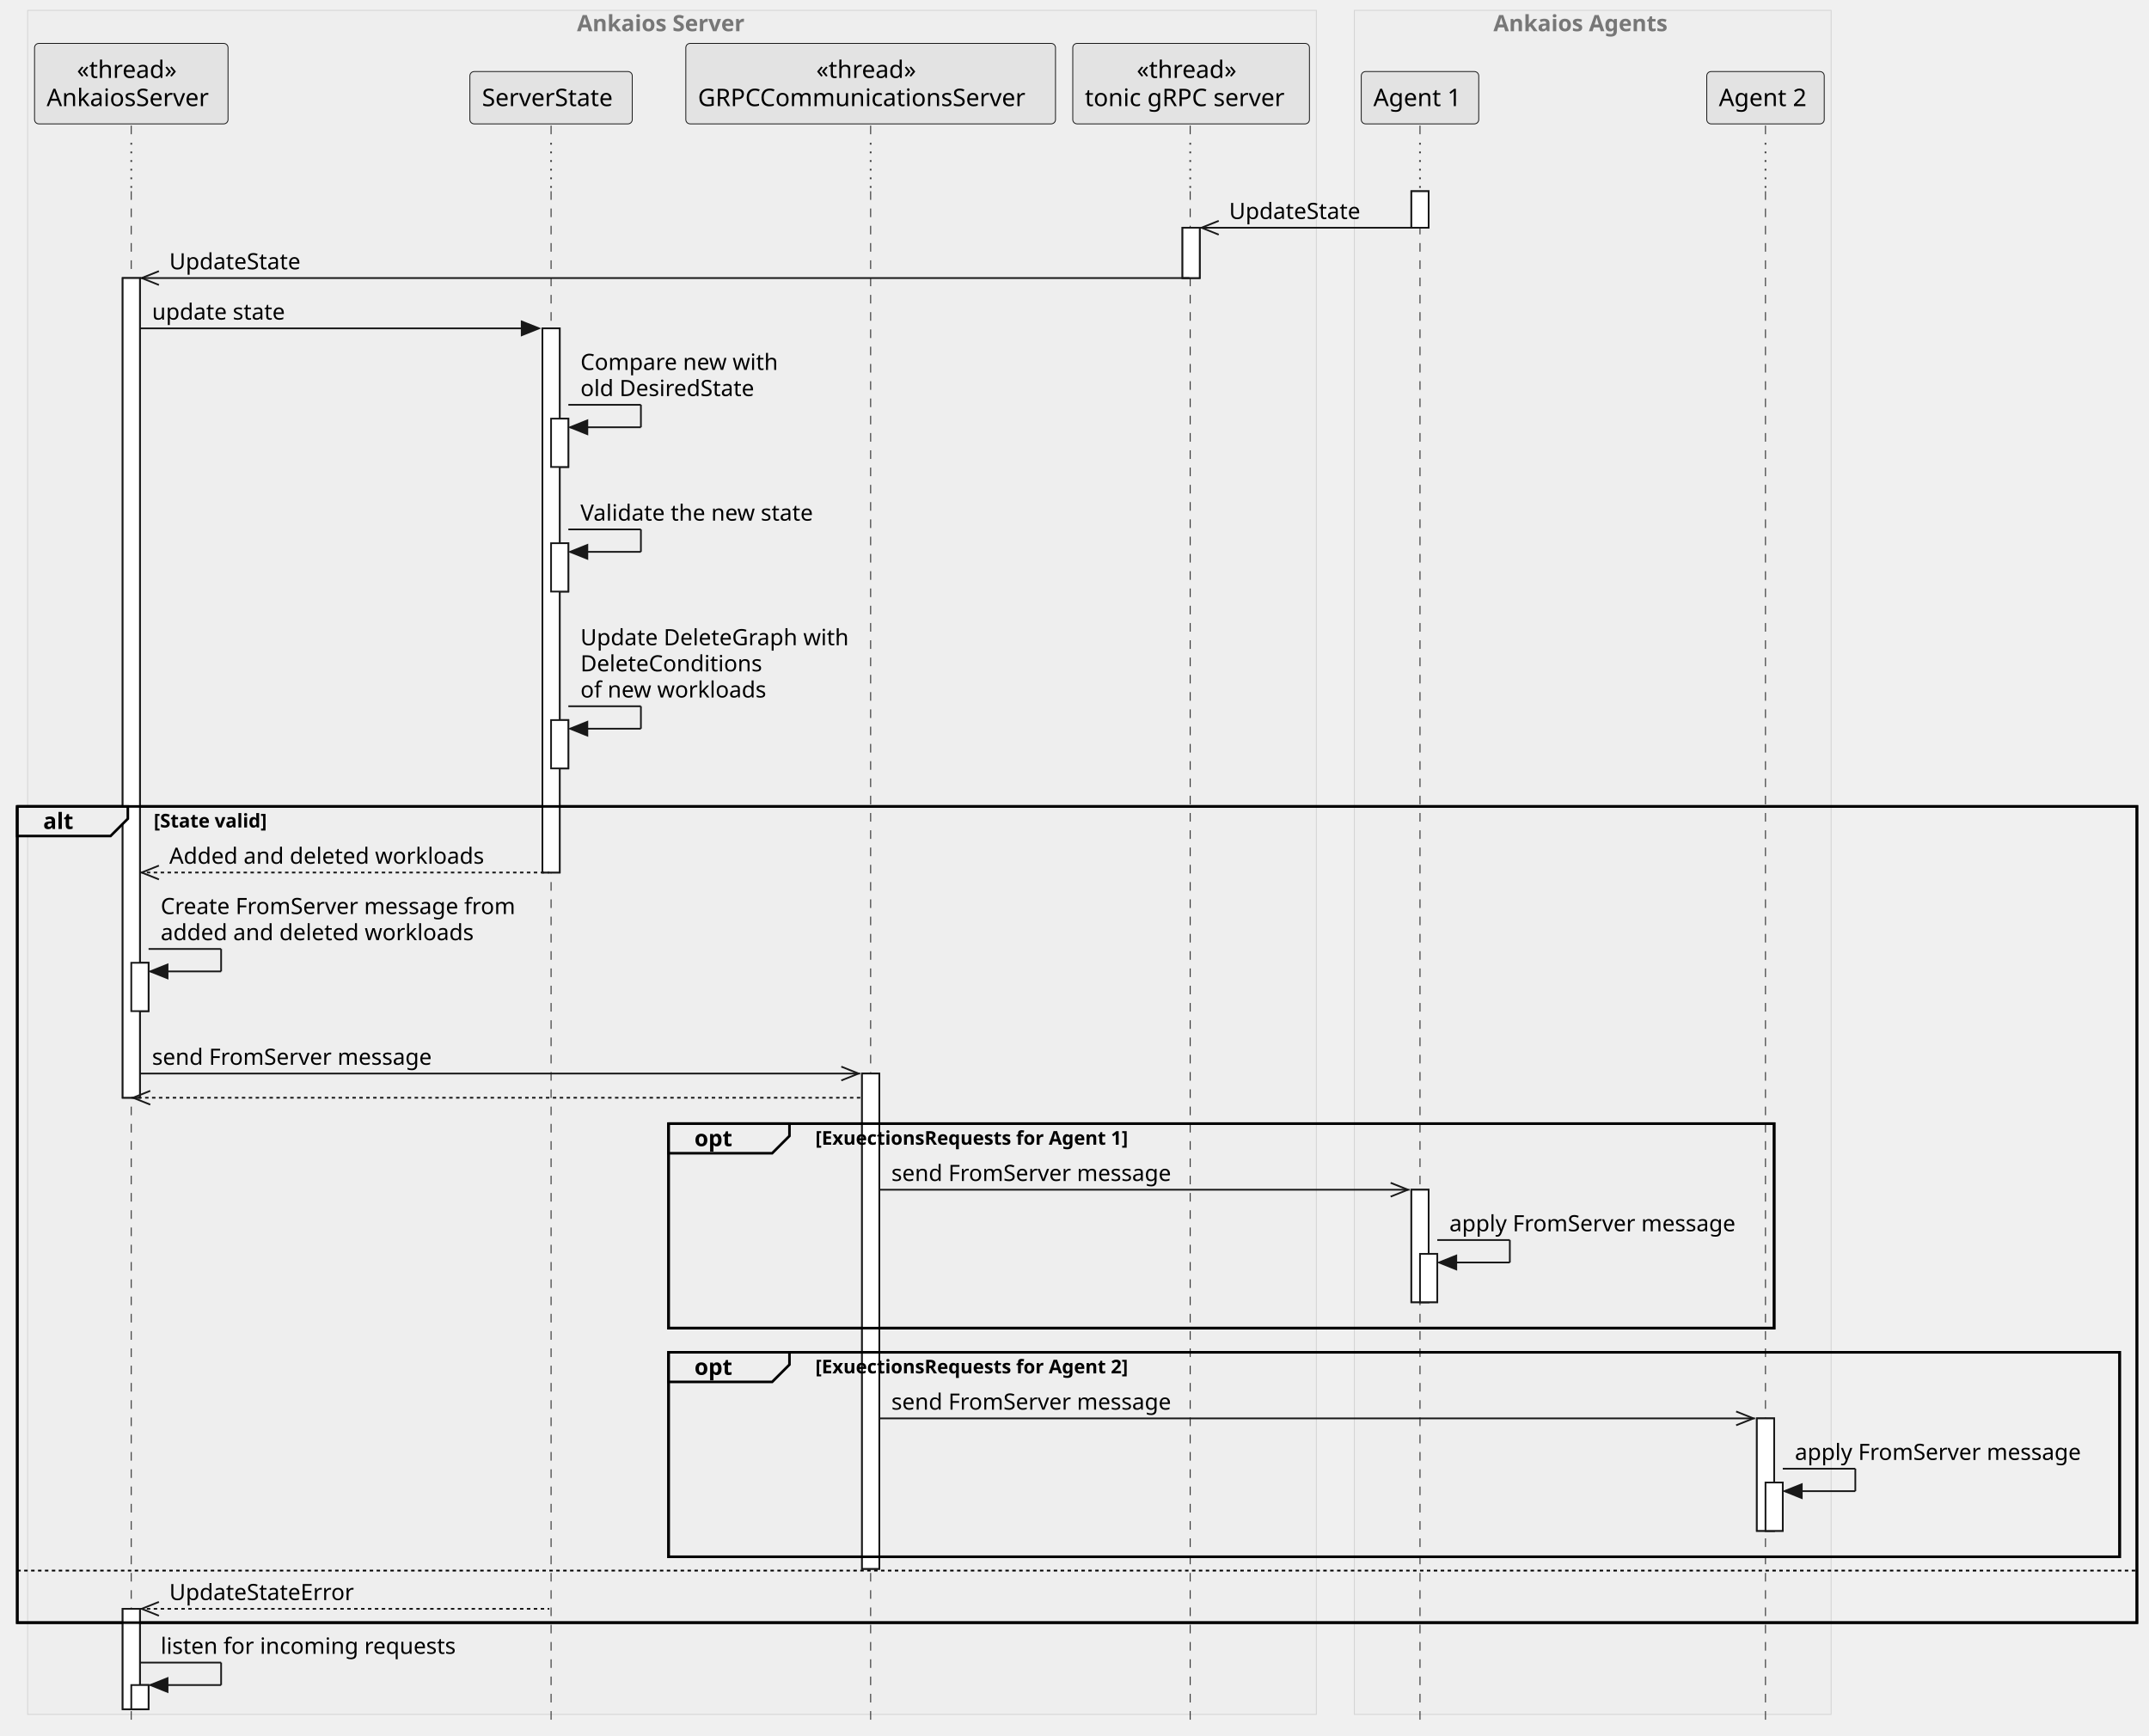
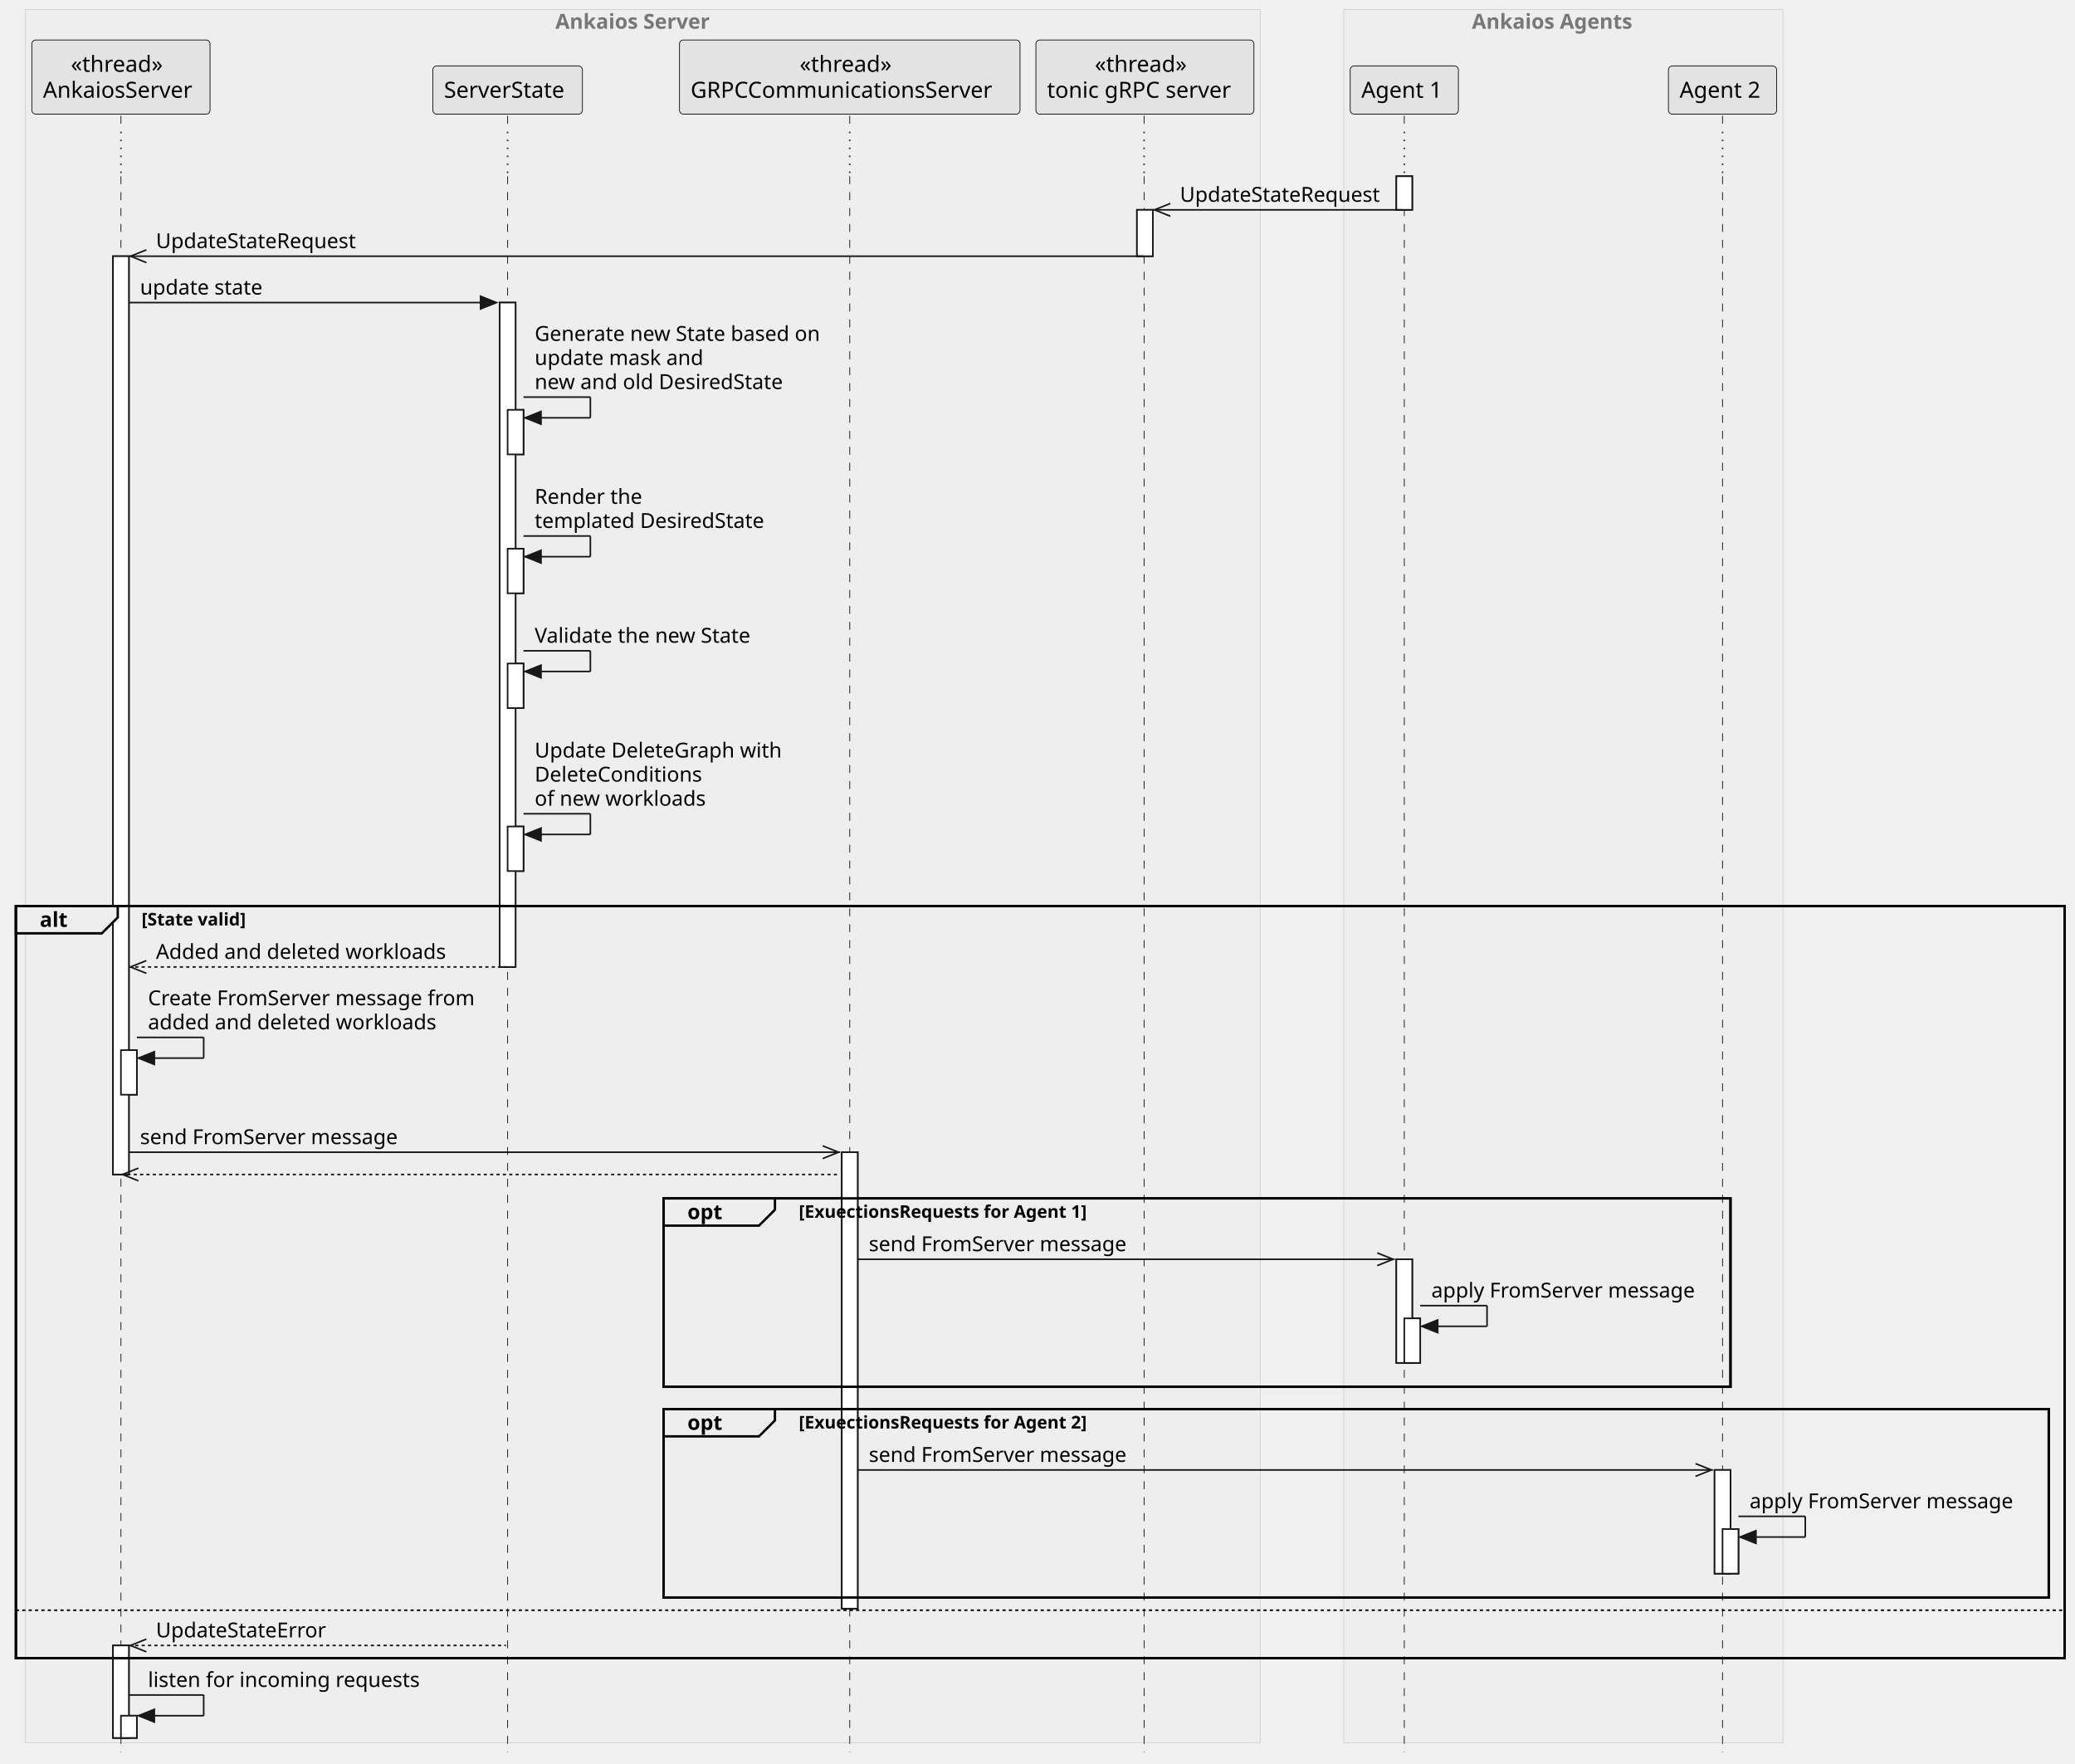
- <svg xmlns="http://www.w3.org/2000/svg" contentStyleType="text/css" height="1005px" preserveAspectRatio="none" style="width:1244px;height:1005px;background:#FFFFFF;" version="1.1" viewBox="0 0 1244 1005" width="1244px" zoomAndPan="magnify">
+ <svg xmlns="http://www.w3.org/2000/svg" contentStyleType="text/css" height="1108px" preserveAspectRatio="none" style="width:1304px;height:1108px;background:#FFFFFF;" version="1.1" viewBox="0 0 1304 1108" width="1304px" zoomAndPan="magnify">
  <defs />
  <g>
-     <rect fill="#EEEEEE" height="986.648" style="stroke:#D3D3D3;stroke-width:0.5;" width="746" x="16" y="6" />
-     <text fill="#777777" font-family="sans-serif" font-size="13" font-weight="bold" lengthAdjust="spacing" textLength="110" x="334" y="18.067">Ankaios Server</text>
-     <rect fill="#EEEEEE" height="986.648" style="stroke:#D3D3D3;stroke-width:0.5;" width="276" x="784" y="6" />
-     <text fill="#777777" font-family="sans-serif" font-size="13" font-weight="bold" lengthAdjust="spacing" textLength="115" x="864.5" y="18.067">Ankaios Agents</text>
-     <rect fill="#FFFFFF" height="474.594" style="stroke:#181818;stroke-width:1.0;" width="10" x="71" y="160.992" />
-     <rect fill="#FFFFFF" height="28" style="stroke:#181818;stroke-width:1.0;" width="10" x="76" y="557.453" />
-     <rect fill="#FFFFFF" height="58.133" style="stroke:#181818;stroke-width:1.0;" width="10" x="71" y="931.516" />
-     <rect fill="#FFFFFF" height="14" style="stroke:#181818;stroke-width:1.0;" width="10" x="76" y="975.648" />
-     <rect fill="#FFFFFF" height="315.062" style="stroke:#181818;stroke-width:1.0;" width="10" x="314" y="190.125" />
-     <rect fill="#FFFFFF" height="28" style="stroke:#181818;stroke-width:1.0;" width="10" x="319" y="242.391" />
-     <rect fill="#FFFFFF" height="28" style="stroke:#181818;stroke-width:1.0;" width="10" x="319" y="314.523" />
+     <rect fill="#EEEEEE" height="1089.047" style="stroke:#D3D3D3;stroke-width:0.5;" width="776" x="16" y="6" />
+     <text fill="#777777" font-family="sans-serif" font-size="13" font-weight="bold" lengthAdjust="spacing" textLength="110" x="349" y="18.067">Ankaios Server</text>
+     <rect fill="#EEEEEE" height="1089.047" style="stroke:#D3D3D3;stroke-width:0.5;" width="276" x="844.5" y="6" />
+     <text fill="#777777" font-family="sans-serif" font-size="13" font-weight="bold" lengthAdjust="spacing" textLength="115" x="925" y="18.067">Ankaios Agents</text>
+     <rect fill="#FFFFFF" height="576.992" style="stroke:#181818;stroke-width:1.0;" width="10" x="71" y="160.992" />
+     <rect fill="#FFFFFF" height="28" style="stroke:#181818;stroke-width:1.0;" width="10" x="76" y="659.852" />
+     <rect fill="#FFFFFF" height="58.133" style="stroke:#181818;stroke-width:1.0;" width="10" x="71" y="1033.914" />
+     <rect fill="#FFFFFF" height="14" style="stroke:#181818;stroke-width:1.0;" width="10" x="76" y="1078.047" />
+     <rect fill="#FFFFFF" height="417.461" style="stroke:#181818;stroke-width:1.0;" width="10" x="314" y="190.125" />
+     <rect fill="#FFFFFF" height="28" style="stroke:#181818;stroke-width:1.0;" width="10" x="319" y="257.523" />
+     <rect fill="#FFFFFF" height="28" style="stroke:#181818;stroke-width:1.0;" width="10" x="319" y="344.789" />
    <rect fill="#FFFFFF" height="28" style="stroke:#181818;stroke-width:1.0;" width="10" x="319" y="416.922" />
-     <rect fill="#FFFFFF" height="286.797" style="stroke:#181818;stroke-width:1.0;" width="10" x="499" y="621.586" />
-     <rect fill="#FFFFFF" height="29.133" style="stroke:#181818;stroke-width:1.0;" width="10" x="684.5" y="131.859" />
-     <rect fill="#FFFFFF" height="21.133" style="stroke:#181818;stroke-width:1.0;" width="10" x="817" y="110.727" />
-     <rect fill="#FFFFFF" height="65.133" style="stroke:#181818;stroke-width:1.0;" width="10" x="817" y="688.852" />
-     <rect fill="#FFFFFF" height="28" style="stroke:#181818;stroke-width:1.0;" width="10" x="822" y="725.984" />
-     <rect fill="#FFFFFF" height="65.133" style="stroke:#181818;stroke-width:1.0;" width="10" x="1017" y="821.25" />
-     <rect fill="#FFFFFF" height="28" style="stroke:#181818;stroke-width:1.0;" width="10" x="1022" y="858.383" />
-     <rect fill="none" height="472.594" style="stroke:#000000;stroke-width:1.5;" width="1227" x="10" y="466.922" />
-     <rect fill="none" height="118.398" style="stroke:#000000;stroke-width:1.5;" width="640" x="387" y="650.586" />
-     <rect fill="none" height="118.398" style="stroke:#000000;stroke-width:1.5;" width="840" x="387" y="782.984" />
+     <rect fill="#FFFFFF" height="28" style="stroke:#181818;stroke-width:1.0;" width="10" x="319" y="519.32" />
+     <rect fill="#FFFFFF" height="286.797" style="stroke:#181818;stroke-width:1.0;" width="10" x="529" y="723.984" />
+     <rect fill="#FFFFFF" height="29.133" style="stroke:#181818;stroke-width:1.0;" width="10" x="714.5" y="131.859" />
+     <rect fill="#FFFFFF" height="21.133" style="stroke:#181818;stroke-width:1.0;" width="10" x="877.5" y="110.727" />
+     <rect fill="#FFFFFF" height="65.133" style="stroke:#181818;stroke-width:1.0;" width="10" x="877.5" y="791.25" />
+     <rect fill="#FFFFFF" height="28" style="stroke:#181818;stroke-width:1.0;" width="10" x="882.5" y="828.383" />
+     <rect fill="#FFFFFF" height="65.133" style="stroke:#181818;stroke-width:1.0;" width="10" x="1077.5" y="923.648" />
+     <rect fill="#FFFFFF" height="28" style="stroke:#181818;stroke-width:1.0;" width="10" x="1082.5" y="960.781" />
+     <rect fill="none" height="472.594" style="stroke:#000000;stroke-width:1.5;" width="1287.5" x="10" y="569.32" />
+     <rect fill="none" height="118.398" style="stroke:#000000;stroke-width:1.5;" width="670.5" x="417" y="752.984" />
+     <rect fill="none" height="118.398" style="stroke:#000000;stroke-width:1.5;" width="870.5" x="417" y="885.383" />
    <line style="stroke:#181818;stroke-width:0.5;stroke-dasharray:5.0,5.0;" x1="76" x2="76" y1="72.727" y2="82.727" />
    <line style="stroke:#383838;stroke-width:1.0;stroke-dasharray:1.0,4.0;" x1="76" x2="76" y1="82.727" y2="110.727" />
-     <line style="stroke:#181818;stroke-width:0.5;stroke-dasharray:5.0,5.0;" x1="76" x2="76" y1="110.727" y2="998.648" />
+     <line style="stroke:#181818;stroke-width:0.5;stroke-dasharray:5.0,5.0;" x1="76" x2="76" y1="110.727" y2="1101.047" />
    <line style="stroke:#181818;stroke-width:0.5;stroke-dasharray:5.0,5.0;" x1="319" x2="319" y1="72.727" y2="82.727" />
    <line style="stroke:#383838;stroke-width:1.0;stroke-dasharray:1.0,4.0;" x1="319" x2="319" y1="82.727" y2="110.727" />
-     <line style="stroke:#181818;stroke-width:0.5;stroke-dasharray:5.0,5.0;" x1="319" x2="319" y1="110.727" y2="998.648" />
-     <line style="stroke:#181818;stroke-width:0.5;stroke-dasharray:5.0,5.0;" x1="504" x2="504" y1="72.727" y2="82.727" />
-     <line style="stroke:#383838;stroke-width:1.0;stroke-dasharray:1.0,4.0;" x1="504" x2="504" y1="82.727" y2="110.727" />
-     <line style="stroke:#181818;stroke-width:0.5;stroke-dasharray:5.0,5.0;" x1="504" x2="504" y1="110.727" y2="998.648" />
-     <line style="stroke:#181818;stroke-width:0.5;stroke-dasharray:5.0,5.0;" x1="689" x2="689" y1="72.727" y2="82.727" />
-     <line style="stroke:#383838;stroke-width:1.0;stroke-dasharray:1.0,4.0;" x1="689" x2="689" y1="82.727" y2="110.727" />
-     <line style="stroke:#181818;stroke-width:0.5;stroke-dasharray:5.0,5.0;" x1="689" x2="689" y1="110.727" y2="998.648" />
-     <line style="stroke:#181818;stroke-width:0.5;stroke-dasharray:5.0,5.0;" x1="822" x2="822" y1="72.727" y2="82.727" />
-     <line style="stroke:#383838;stroke-width:1.0;stroke-dasharray:1.0,4.0;" x1="822" x2="822" y1="82.727" y2="110.727" />
-     <line style="stroke:#181818;stroke-width:0.5;stroke-dasharray:5.0,5.0;" x1="822" x2="822" y1="110.727" y2="998.648" />
-     <line style="stroke:#181818;stroke-width:0.5;stroke-dasharray:5.0,5.0;" x1="1022" x2="1022" y1="72.727" y2="82.727" />
-     <line style="stroke:#383838;stroke-width:1.0;stroke-dasharray:1.0,4.0;" x1="1022" x2="1022" y1="82.727" y2="110.727" />
-     <line style="stroke:#181818;stroke-width:0.5;stroke-dasharray:5.0,5.0;" x1="1022" x2="1022" y1="110.727" y2="998.648" />
+     <line style="stroke:#181818;stroke-width:0.5;stroke-dasharray:5.0,5.0;" x1="319" x2="319" y1="110.727" y2="1101.047" />
+     <line style="stroke:#181818;stroke-width:0.5;stroke-dasharray:5.0,5.0;" x1="534" x2="534" y1="72.727" y2="82.727" />
+     <line style="stroke:#383838;stroke-width:1.0;stroke-dasharray:1.0,4.0;" x1="534" x2="534" y1="82.727" y2="110.727" />
+     <line style="stroke:#181818;stroke-width:0.5;stroke-dasharray:5.0,5.0;" x1="534" x2="534" y1="110.727" y2="1101.047" />
+     <line style="stroke:#181818;stroke-width:0.5;stroke-dasharray:5.0,5.0;" x1="719" x2="719" y1="72.727" y2="82.727" />
+     <line style="stroke:#383838;stroke-width:1.0;stroke-dasharray:1.0,4.0;" x1="719" x2="719" y1="82.727" y2="110.727" />
+     <line style="stroke:#181818;stroke-width:0.5;stroke-dasharray:5.0,5.0;" x1="719" x2="719" y1="110.727" y2="1101.047" />
+     <line style="stroke:#181818;stroke-width:0.5;stroke-dasharray:5.0,5.0;" x1="882.5" x2="882.5" y1="72.727" y2="82.727" />
+     <line style="stroke:#383838;stroke-width:1.0;stroke-dasharray:1.0,4.0;" x1="882.5" x2="882.5" y1="82.727" y2="110.727" />
+     <line style="stroke:#181818;stroke-width:0.5;stroke-dasharray:5.0,5.0;" x1="882.5" x2="882.5" y1="110.727" y2="1101.047" />
+     <line style="stroke:#181818;stroke-width:0.5;stroke-dasharray:5.0,5.0;" x1="1082.5" x2="1082.5" y1="72.727" y2="82.727" />
+     <line style="stroke:#383838;stroke-width:1.0;stroke-dasharray:1.0,4.0;" x1="1082.5" x2="1082.5" y1="82.727" y2="110.727" />
+     <line style="stroke:#181818;stroke-width:0.5;stroke-dasharray:5.0,5.0;" x1="1082.5" x2="1082.5" y1="110.727" y2="1101.047" />
    <rect fill="#E3E3E3" height="46.594" rx="2.5" ry="2.5" style="stroke:#181818;stroke-width:0.5;" width="112" x="20" y="25.133" />
    <text fill="#000000" font-family="sans-serif" font-size="14" lengthAdjust="spacing" textLength="63" x="44.5" y="45.128">«thread»</text>
    <text fill="#000000" font-family="sans-serif" font-size="14" lengthAdjust="spacing" textLength="98" x="27" y="61.425">AnkaiosServer</text>
    <rect fill="#E3E3E3" height="30.297" rx="2.5" ry="2.5" style="stroke:#181818;stroke-width:0.5;" width="94" x="272" y="41.43" />
    <text fill="#000000" font-family="sans-serif" font-size="14" lengthAdjust="spacing" textLength="80" x="279" y="61.425">ServerState</text>
-     <rect fill="#E3E3E3" height="46.594" rx="2.5" ry="2.5" style="stroke:#181818;stroke-width:0.5;" width="214" x="397" y="25.133" />
-     <text fill="#000000" font-family="sans-serif" font-size="14" lengthAdjust="spacing" textLength="63" x="472.5" y="45.128">«thread»</text>
-     <text fill="#000000" font-family="sans-serif" font-size="14" lengthAdjust="spacing" textLength="200" x="404" y="61.425">GRPCCommunicationsServer</text>
-     <rect fill="#E3E3E3" height="46.594" rx="2.5" ry="2.5" style="stroke:#181818;stroke-width:0.5;" width="137" x="621" y="25.133" />
-     <text fill="#000000" font-family="sans-serif" font-size="14" lengthAdjust="spacing" textLength="63" x="658" y="45.128">«thread»</text>
-     <text fill="#000000" font-family="sans-serif" font-size="14" lengthAdjust="spacing" textLength="123" x="628" y="61.425">tonic gRPC server</text>
-     <rect fill="#E3E3E3" height="30.297" rx="2.5" ry="2.5" style="stroke:#181818;stroke-width:0.5;" width="68" x="788" y="41.43" />
-     <text fill="#000000" font-family="sans-serif" font-size="14" lengthAdjust="spacing" textLength="54" x="795" y="61.425">Agent 1</text>
-     <rect fill="#E3E3E3" height="30.297" rx="2.5" ry="2.5" style="stroke:#181818;stroke-width:0.5;" width="68" x="988" y="41.43" />
-     <text fill="#000000" font-family="sans-serif" font-size="14" lengthAdjust="spacing" textLength="54" x="995" y="61.425">Agent 2</text>
-     <rect fill="#FFFFFF" height="474.594" style="stroke:#181818;stroke-width:1.0;" width="10" x="71" y="160.992" />
-     <rect fill="#FFFFFF" height="28" style="stroke:#181818;stroke-width:1.0;" width="10" x="76" y="557.453" />
-     <rect fill="#FFFFFF" height="58.133" style="stroke:#181818;stroke-width:1.0;" width="10" x="71" y="931.516" />
-     <rect fill="#FFFFFF" height="14" style="stroke:#181818;stroke-width:1.0;" width="10" x="76" y="975.648" />
-     <rect fill="#FFFFFF" height="315.062" style="stroke:#181818;stroke-width:1.0;" width="10" x="314" y="190.125" />
-     <rect fill="#FFFFFF" height="28" style="stroke:#181818;stroke-width:1.0;" width="10" x="319" y="242.391" />
-     <rect fill="#FFFFFF" height="28" style="stroke:#181818;stroke-width:1.0;" width="10" x="319" y="314.523" />
+     <rect fill="#E3E3E3" height="46.594" rx="2.5" ry="2.5" style="stroke:#181818;stroke-width:0.5;" width="214" x="427" y="25.133" />
+     <text fill="#000000" font-family="sans-serif" font-size="14" lengthAdjust="spacing" textLength="63" x="502.5" y="45.128">«thread»</text>
+     <text fill="#000000" font-family="sans-serif" font-size="14" lengthAdjust="spacing" textLength="200" x="434" y="61.425">GRPCCommunicationsServer</text>
+     <rect fill="#E3E3E3" height="46.594" rx="2.5" ry="2.5" style="stroke:#181818;stroke-width:0.5;" width="137" x="651" y="25.133" />
+     <text fill="#000000" font-family="sans-serif" font-size="14" lengthAdjust="spacing" textLength="63" x="688" y="45.128">«thread»</text>
+     <text fill="#000000" font-family="sans-serif" font-size="14" lengthAdjust="spacing" textLength="123" x="658" y="61.425">tonic gRPC server</text>
+     <rect fill="#E3E3E3" height="30.297" rx="2.5" ry="2.5" style="stroke:#181818;stroke-width:0.5;" width="68" x="848.5" y="41.43" />
+     <text fill="#000000" font-family="sans-serif" font-size="14" lengthAdjust="spacing" textLength="54" x="855.5" y="61.425">Agent 1</text>
+     <rect fill="#E3E3E3" height="30.297" rx="2.5" ry="2.5" style="stroke:#181818;stroke-width:0.5;" width="68" x="1048.5" y="41.43" />
+     <text fill="#000000" font-family="sans-serif" font-size="14" lengthAdjust="spacing" textLength="54" x="1055.5" y="61.425">Agent 2</text>
+     <rect fill="#FFFFFF" height="576.992" style="stroke:#181818;stroke-width:1.0;" width="10" x="71" y="160.992" />
+     <rect fill="#FFFFFF" height="28" style="stroke:#181818;stroke-width:1.0;" width="10" x="76" y="659.852" />
+     <rect fill="#FFFFFF" height="58.133" style="stroke:#181818;stroke-width:1.0;" width="10" x="71" y="1033.914" />
+     <rect fill="#FFFFFF" height="14" style="stroke:#181818;stroke-width:1.0;" width="10" x="76" y="1078.047" />
+     <rect fill="#FFFFFF" height="417.461" style="stroke:#181818;stroke-width:1.0;" width="10" x="314" y="190.125" />
+     <rect fill="#FFFFFF" height="28" style="stroke:#181818;stroke-width:1.0;" width="10" x="319" y="257.523" />
+     <rect fill="#FFFFFF" height="28" style="stroke:#181818;stroke-width:1.0;" width="10" x="319" y="344.789" />
    <rect fill="#FFFFFF" height="28" style="stroke:#181818;stroke-width:1.0;" width="10" x="319" y="416.922" />
-     <rect fill="#FFFFFF" height="286.797" style="stroke:#181818;stroke-width:1.0;" width="10" x="499" y="621.586" />
-     <rect fill="#FFFFFF" height="29.133" style="stroke:#181818;stroke-width:1.0;" width="10" x="684.5" y="131.859" />
-     <rect fill="#FFFFFF" height="21.133" style="stroke:#181818;stroke-width:1.0;" width="10" x="817" y="110.727" />
-     <rect fill="#FFFFFF" height="65.133" style="stroke:#181818;stroke-width:1.0;" width="10" x="817" y="688.852" />
-     <rect fill="#FFFFFF" height="28" style="stroke:#181818;stroke-width:1.0;" width="10" x="822" y="725.984" />
-     <rect fill="#FFFFFF" height="65.133" style="stroke:#181818;stroke-width:1.0;" width="10" x="1017" y="821.25" />
-     <rect fill="#FFFFFF" height="28" style="stroke:#181818;stroke-width:1.0;" width="10" x="1022" y="858.383" />
-     <line style="stroke:#181818;stroke-width:1.0;" x1="695.5" x2="705.5" y1="131.859" y2="127.859" />
-     <line style="stroke:#181818;stroke-width:1.0;" x1="695.5" x2="705.5" y1="131.859" y2="135.859" />
-     <line style="stroke:#181818;stroke-width:1.0;" x1="694.5" x2="821" y1="131.859" y2="131.859" />
-     <text fill="#000000" font-family="sans-serif" font-size="13" lengthAdjust="spacing" textLength="82" x="711.5" y="126.793">UpdateState</text>
+     <rect fill="#FFFFFF" height="28" style="stroke:#181818;stroke-width:1.0;" width="10" x="319" y="519.32" />
+     <rect fill="#FFFFFF" height="286.797" style="stroke:#181818;stroke-width:1.0;" width="10" x="529" y="723.984" />
+     <rect fill="#FFFFFF" height="29.133" style="stroke:#181818;stroke-width:1.0;" width="10" x="714.5" y="131.859" />
+     <rect fill="#FFFFFF" height="21.133" style="stroke:#181818;stroke-width:1.0;" width="10" x="877.5" y="110.727" />
+     <rect fill="#FFFFFF" height="65.133" style="stroke:#181818;stroke-width:1.0;" width="10" x="877.5" y="791.25" />
+     <rect fill="#FFFFFF" height="28" style="stroke:#181818;stroke-width:1.0;" width="10" x="882.5" y="828.383" />
+     <rect fill="#FFFFFF" height="65.133" style="stroke:#181818;stroke-width:1.0;" width="10" x="1077.5" y="923.648" />
+     <rect fill="#FFFFFF" height="28" style="stroke:#181818;stroke-width:1.0;" width="10" x="1082.5" y="960.781" />
+     <line style="stroke:#181818;stroke-width:1.0;" x1="725.5" x2="735.5" y1="131.859" y2="127.859" />
+     <line style="stroke:#181818;stroke-width:1.0;" x1="725.5" x2="735.5" y1="131.859" y2="135.859" />
+     <line style="stroke:#181818;stroke-width:1.0;" x1="724.5" x2="881.5" y1="131.859" y2="131.859" />
+     <text fill="#000000" font-family="sans-serif" font-size="13" lengthAdjust="spacing" textLength="134" x="741.5" y="126.793">UpdateStateRequest</text>
    <line style="stroke:#181818;stroke-width:1.0;" x1="82" x2="92" y1="160.992" y2="156.992" />
    <line style="stroke:#181818;stroke-width:1.0;" x1="82" x2="92" y1="160.992" y2="164.992" />
-     <line style="stroke:#181818;stroke-width:1.0;" x1="81" x2="688.5" y1="160.992" y2="160.992" />
-     <text fill="#000000" font-family="sans-serif" font-size="13" lengthAdjust="spacing" textLength="82" x="98" y="155.926">UpdateState</text>
+     <line style="stroke:#181818;stroke-width:1.0;" x1="81" x2="718.5" y1="160.992" y2="160.992" />
+     <text fill="#000000" font-family="sans-serif" font-size="13" lengthAdjust="spacing" textLength="134" x="98" y="155.926">UpdateStateRequest</text>
    <polygon fill="#181818" points="302,186.125,312,190.125,302,194.125" style="stroke:#181818;stroke-width:1.0;" />
    <line style="stroke:#181818;stroke-width:1.0;" x1="81" x2="308" y1="190.125" y2="190.125" />
    <text fill="#000000" font-family="sans-serif" font-size="13" lengthAdjust="spacing" textLength="82" x="88" y="185.059">update state</text>
-     <line style="stroke:#181818;stroke-width:1.0;" x1="329" x2="371" y1="234.391" y2="234.391" />
-     <line style="stroke:#181818;stroke-width:1.0;" x1="371" x2="371" y1="234.391" y2="247.391" />
-     <line style="stroke:#181818;stroke-width:1.0;" x1="330" x2="371" y1="247.391" y2="247.391" />
-     <polygon fill="#181818" points="340,243.391,330,247.391,340,251.391" style="stroke:#181818;stroke-width:1.0;" />
-     <text fill="#000000" font-family="sans-serif" font-size="13" lengthAdjust="spacing" textLength="117" x="336" y="214.192">Compare new with</text>
-     <text fill="#000000" font-family="sans-serif" font-size="13" lengthAdjust="spacing" textLength="107" x="336" y="229.325">old DesiredState</text>
-     <line style="stroke:#181818;stroke-width:1.0;" x1="329" x2="371" y1="306.523" y2="306.523" />
-     <line style="stroke:#181818;stroke-width:1.0;" x1="371" x2="371" y1="306.523" y2="319.523" />
-     <line style="stroke:#181818;stroke-width:1.0;" x1="330" x2="371" y1="319.523" y2="319.523" />
-     <polygon fill="#181818" points="340,315.523,330,319.523,340,323.523" style="stroke:#181818;stroke-width:1.0;" />
-     <text fill="#000000" font-family="sans-serif" font-size="13" lengthAdjust="spacing" textLength="143" x="336" y="301.457">Validate the new state</text>
+     <line style="stroke:#181818;stroke-width:1.0;" x1="329" x2="371" y1="249.523" y2="249.523" />
+     <line style="stroke:#181818;stroke-width:1.0;" x1="371" x2="371" y1="249.523" y2="262.523" />
+     <line style="stroke:#181818;stroke-width:1.0;" x1="330" x2="371" y1="262.523" y2="262.523" />
+     <polygon fill="#181818" points="340,258.523,330,262.523,340,266.523" style="stroke:#181818;stroke-width:1.0;" />
+     <text fill="#000000" font-family="sans-serif" font-size="13" lengthAdjust="spacing" textLength="191" x="336" y="214.192">Generate new State based on</text>
+     <text fill="#000000" font-family="sans-serif" font-size="13" lengthAdjust="spacing" textLength="112" x="336" y="229.325">update mask and</text>
+     <text fill="#000000" font-family="sans-serif" font-size="13" lengthAdjust="spacing" textLength="164" x="336" y="244.458">new and old DesiredState</text>
+     <line style="stroke:#181818;stroke-width:1.0;" x1="329" x2="371" y1="336.789" y2="336.789" />
+     <line style="stroke:#181818;stroke-width:1.0;" x1="371" x2="371" y1="336.789" y2="349.789" />
+     <line style="stroke:#181818;stroke-width:1.0;" x1="330" x2="371" y1="349.789" y2="349.789" />
+     <polygon fill="#181818" points="340,345.789,330,349.789,340,353.789" style="stroke:#181818;stroke-width:1.0;" />
+     <text fill="#000000" font-family="sans-serif" font-size="13" lengthAdjust="spacing" textLength="70" x="336" y="316.59">Render the</text>
+     <text fill="#000000" font-family="sans-serif" font-size="13" lengthAdjust="spacing" textLength="154" x="336" y="331.723">templated DesiredState</text>
    <line style="stroke:#181818;stroke-width:1.0;" x1="329" x2="371" y1="408.922" y2="408.922" />
    <line style="stroke:#181818;stroke-width:1.0;" x1="371" x2="371" y1="408.922" y2="421.922" />
    <line style="stroke:#181818;stroke-width:1.0;" x1="330" x2="371" y1="421.922" y2="421.922" />
    <polygon fill="#181818" points="340,417.922,330,421.922,340,425.922" style="stroke:#181818;stroke-width:1.0;" />
-     <text fill="#000000" font-family="sans-serif" font-size="13" lengthAdjust="spacing" textLength="161" x="336" y="373.59">Update DeleteGraph with</text>
-     <text fill="#000000" font-family="sans-serif" font-size="13" lengthAdjust="spacing" textLength="109" x="336" y="388.723">DeleteConditions</text>
-     <text fill="#000000" font-family="sans-serif" font-size="13" lengthAdjust="spacing" textLength="108" x="336" y="403.856">of new workloads</text>
-     <path d="M10,466.922 L74,466.922 L74,474.055 L64,484.055 L10,484.055 L10,466.922 " fill="#EEEEEE" style="stroke:#000000;stroke-width:1.5;" />
-     <rect fill="none" height="472.594" style="stroke:#000000;stroke-width:1.5;" width="1227" x="10" y="466.922" />
-     <text fill="#000000" font-family="sans-serif" font-size="13" font-weight="bold" lengthAdjust="spacing" textLength="19" x="25" y="479.989">alt</text>
-     <text fill="#000000" font-family="sans-serif" font-size="11" font-weight="bold" lengthAdjust="spacing" textLength="79" x="89" y="479.132">[State valid]</text>
-     <line style="stroke:#181818;stroke-width:1.0;" x1="82" x2="92" y1="505.188" y2="501.188" />
-     <line style="stroke:#181818;stroke-width:1.0;" x1="82" x2="92" y1="505.188" y2="509.188" />
-     <line style="stroke:#181818;stroke-width:1.0;stroke-dasharray:2.0,2.0;" x1="81" x2="318" y1="505.188" y2="505.188" />
-     <text fill="#000000" font-family="sans-serif" font-size="13" lengthAdjust="spacing" textLength="188" x="98" y="500.122">Added and deleted workloads</text>
-     <line style="stroke:#181818;stroke-width:1.0;" x1="86" x2="128" y1="549.453" y2="549.453" />
-     <line style="stroke:#181818;stroke-width:1.0;" x1="128" x2="128" y1="549.453" y2="562.453" />
-     <line style="stroke:#181818;stroke-width:1.0;" x1="87" x2="128" y1="562.453" y2="562.453" />
-     <polygon fill="#181818" points="97,558.453,87,562.453,97,566.453" style="stroke:#181818;stroke-width:1.0;" />
-     <text fill="#000000" font-family="sans-serif" font-size="13" lengthAdjust="spacing" textLength="219" x="93" y="529.254">Create FromServer message from</text>
-     <text fill="#000000" font-family="sans-serif" font-size="13" lengthAdjust="spacing" textLength="187" x="93" y="544.387">added and deleted workloads</text>
-     <line style="stroke:#181818;stroke-width:1.0;" x1="497" x2="487" y1="621.586" y2="617.586" />
-     <line style="stroke:#181818;stroke-width:1.0;" x1="497" x2="487" y1="621.586" y2="625.586" />
-     <line style="stroke:#181818;stroke-width:1.0;" x1="81" x2="498" y1="621.586" y2="621.586" />
-     <text fill="#000000" font-family="sans-serif" font-size="13" lengthAdjust="spacing" textLength="173" x="88" y="616.52">send FromServer message</text>
-     <line style="stroke:#181818;stroke-width:1.0;" x1="77" x2="87" y1="635.586" y2="631.586" />
-     <line style="stroke:#181818;stroke-width:1.0;" x1="77" x2="87" y1="635.586" y2="639.586" />
-     <line style="stroke:#181818;stroke-width:1.0;stroke-dasharray:2.0,2.0;" x1="76" x2="498" y1="635.586" y2="635.586" />
-     <path d="M387,650.586 L457,650.586 L457,657.719 L447,667.719 L387,667.719 L387,650.586 " fill="#EEEEEE" style="stroke:#000000;stroke-width:1.5;" />
-     <rect fill="none" height="118.398" style="stroke:#000000;stroke-width:1.5;" width="640" x="387" y="650.586" />
-     <text fill="#000000" font-family="sans-serif" font-size="13" font-weight="bold" lengthAdjust="spacing" textLength="25" x="402" y="663.653">opt</text>
-     <text fill="#000000" font-family="sans-serif" font-size="11" font-weight="bold" lengthAdjust="spacing" textLength="214" x="472" y="662.796">[ExuectionsRequests for Agent 1]</text>
-     <line style="stroke:#181818;stroke-width:1.0;" x1="815" x2="805" y1="688.852" y2="684.852" />
-     <line style="stroke:#181818;stroke-width:1.0;" x1="815" x2="805" y1="688.852" y2="692.852" />
-     <line style="stroke:#181818;stroke-width:1.0;" x1="509" x2="816" y1="688.852" y2="688.852" />
-     <text fill="#000000" font-family="sans-serif" font-size="13" lengthAdjust="spacing" textLength="173" x="516" y="683.786">send FromServer message</text>
-     <line style="stroke:#181818;stroke-width:1.0;" x1="832" x2="874" y1="717.984" y2="717.984" />
-     <line style="stroke:#181818;stroke-width:1.0;" x1="874" x2="874" y1="717.984" y2="730.984" />
-     <line style="stroke:#181818;stroke-width:1.0;" x1="833" x2="874" y1="730.984" y2="730.984" />
-     <polygon fill="#181818" points="843,726.984,833,730.984,843,734.984" style="stroke:#181818;stroke-width:1.0;" />
-     <text fill="#000000" font-family="sans-serif" font-size="13" lengthAdjust="spacing" textLength="176" x="839" y="712.918">apply FromServer message</text>
-     <path d="M387,782.984 L457,782.984 L457,790.117 L447,800.117 L387,800.117 L387,782.984 " fill="#EEEEEE" style="stroke:#000000;stroke-width:1.5;" />
-     <rect fill="none" height="118.398" style="stroke:#000000;stroke-width:1.5;" width="840" x="387" y="782.984" />
-     <text fill="#000000" font-family="sans-serif" font-size="13" font-weight="bold" lengthAdjust="spacing" textLength="25" x="402" y="796.051">opt</text>
-     <text fill="#000000" font-family="sans-serif" font-size="11" font-weight="bold" lengthAdjust="spacing" textLength="214" x="472" y="795.195">[ExuectionsRequests for Agent 2]</text>
-     <line style="stroke:#181818;stroke-width:1.0;" x1="1015" x2="1005" y1="821.25" y2="817.25" />
-     <line style="stroke:#181818;stroke-width:1.0;" x1="1015" x2="1005" y1="821.25" y2="825.25" />
-     <line style="stroke:#181818;stroke-width:1.0;" x1="509" x2="1016" y1="821.25" y2="821.25" />
-     <text fill="#000000" font-family="sans-serif" font-size="13" lengthAdjust="spacing" textLength="173" x="516" y="816.184">send FromServer message</text>
-     <line style="stroke:#181818;stroke-width:1.0;" x1="1032" x2="1074" y1="850.383" y2="850.383" />
-     <line style="stroke:#181818;stroke-width:1.0;" x1="1074" x2="1074" y1="850.383" y2="863.383" />
-     <line style="stroke:#181818;stroke-width:1.0;" x1="1033" x2="1074" y1="863.383" y2="863.383" />
-     <polygon fill="#181818" points="1043,859.383,1033,863.383,1043,867.383" style="stroke:#181818;stroke-width:1.0;" />
-     <text fill="#000000" font-family="sans-serif" font-size="13" lengthAdjust="spacing" textLength="176" x="1039" y="845.317">apply FromServer message</text>
-     <line style="stroke:#000000;stroke-width:1.0;stroke-dasharray:2.0,2.0;" x1="10" x2="1237" y1="909.383" y2="909.383" />
-     <line style="stroke:#181818;stroke-width:1.0;" x1="82" x2="92" y1="931.516" y2="927.516" />
-     <line style="stroke:#181818;stroke-width:1.0;" x1="82" x2="92" y1="931.516" y2="935.516" />
-     <line style="stroke:#181818;stroke-width:1.0;stroke-dasharray:2.0,2.0;" x1="81" x2="318" y1="931.516" y2="931.516" />
-     <text fill="#000000" font-family="sans-serif" font-size="13" lengthAdjust="spacing" textLength="113" x="98" y="926.45">UpdateStateError</text>
-     <line style="stroke:#181818;stroke-width:1.0;" x1="81" x2="128" y1="962.648" y2="962.648" />
-     <line style="stroke:#181818;stroke-width:1.0;" x1="128" x2="128" y1="962.648" y2="975.648" />
-     <line style="stroke:#181818;stroke-width:1.0;" x1="87" x2="128" y1="975.648" y2="975.648" />
-     <polygon fill="#181818" points="97,971.648,87,975.648,97,979.648" style="stroke:#181818;stroke-width:1.0;" />
-     <text fill="#000000" font-family="sans-serif" font-size="13" lengthAdjust="spacing" textLength="177" x="93" y="957.582">listen for incoming requests</text>
+     <text fill="#000000" font-family="sans-serif" font-size="13" lengthAdjust="spacing" textLength="145" x="336" y="403.856">Validate the new State</text>
+     <line style="stroke:#181818;stroke-width:1.0;" x1="329" x2="371" y1="511.32" y2="511.32" />
+     <line style="stroke:#181818;stroke-width:1.0;" x1="371" x2="371" y1="511.32" y2="524.32" />
+     <line style="stroke:#181818;stroke-width:1.0;" x1="330" x2="371" y1="524.32" y2="524.32" />
+     <polygon fill="#181818" points="340,520.32,330,524.32,340,528.32" style="stroke:#181818;stroke-width:1.0;" />
+     <text fill="#000000" font-family="sans-serif" font-size="13" lengthAdjust="spacing" textLength="161" x="336" y="475.989">Update DeleteGraph with</text>
+     <text fill="#000000" font-family="sans-serif" font-size="13" lengthAdjust="spacing" textLength="109" x="336" y="491.122">DeleteConditions</text>
+     <text fill="#000000" font-family="sans-serif" font-size="13" lengthAdjust="spacing" textLength="108" x="336" y="506.254">of new workloads</text>
+     <path d="M10,569.32 L74,569.32 L74,576.453 L64,586.453 L10,586.453 L10,569.32 " fill="#EEEEEE" style="stroke:#000000;stroke-width:1.5;" />
+     <rect fill="none" height="472.594" style="stroke:#000000;stroke-width:1.5;" width="1287.5" x="10" y="569.32" />
+     <text fill="#000000" font-family="sans-serif" font-size="13" font-weight="bold" lengthAdjust="spacing" textLength="19" x="25" y="582.387">alt</text>
+     <text fill="#000000" font-family="sans-serif" font-size="11" font-weight="bold" lengthAdjust="spacing" textLength="79" x="89" y="581.531">[State valid]</text>
+     <line style="stroke:#181818;stroke-width:1.0;" x1="82" x2="92" y1="607.586" y2="603.586" />
+     <line style="stroke:#181818;stroke-width:1.0;" x1="82" x2="92" y1="607.586" y2="611.586" />
+     <line style="stroke:#181818;stroke-width:1.0;stroke-dasharray:2.0,2.0;" x1="81" x2="318" y1="607.586" y2="607.586" />
+     <text fill="#000000" font-family="sans-serif" font-size="13" lengthAdjust="spacing" textLength="188" x="98" y="602.52">Added and deleted workloads</text>
+     <line style="stroke:#181818;stroke-width:1.0;" x1="86" x2="128" y1="651.852" y2="651.852" />
+     <line style="stroke:#181818;stroke-width:1.0;" x1="128" x2="128" y1="651.852" y2="664.852" />
+     <line style="stroke:#181818;stroke-width:1.0;" x1="87" x2="128" y1="664.852" y2="664.852" />
+     <polygon fill="#181818" points="97,660.852,87,664.852,97,668.852" style="stroke:#181818;stroke-width:1.0;" />
+     <text fill="#000000" font-family="sans-serif" font-size="13" lengthAdjust="spacing" textLength="219" x="93" y="631.653">Create FromServer message from</text>
+     <text fill="#000000" font-family="sans-serif" font-size="13" lengthAdjust="spacing" textLength="187" x="93" y="646.786">added and deleted workloads</text>
+     <line style="stroke:#181818;stroke-width:1.0;" x1="527" x2="517" y1="723.984" y2="719.984" />
+     <line style="stroke:#181818;stroke-width:1.0;" x1="527" x2="517" y1="723.984" y2="727.984" />
+     <line style="stroke:#181818;stroke-width:1.0;" x1="81" x2="528" y1="723.984" y2="723.984" />
+     <text fill="#000000" font-family="sans-serif" font-size="13" lengthAdjust="spacing" textLength="173" x="88" y="718.918">send FromServer message</text>
+     <line style="stroke:#181818;stroke-width:1.0;" x1="77" x2="87" y1="737.984" y2="733.984" />
+     <line style="stroke:#181818;stroke-width:1.0;" x1="77" x2="87" y1="737.984" y2="741.984" />
+     <line style="stroke:#181818;stroke-width:1.0;stroke-dasharray:2.0,2.0;" x1="76" x2="528" y1="737.984" y2="737.984" />
+     <path d="M417,752.984 L487,752.984 L487,760.117 L477,770.117 L417,770.117 L417,752.984 " fill="#EEEEEE" style="stroke:#000000;stroke-width:1.5;" />
+     <rect fill="none" height="118.398" style="stroke:#000000;stroke-width:1.5;" width="670.5" x="417" y="752.984" />
+     <text fill="#000000" font-family="sans-serif" font-size="13" font-weight="bold" lengthAdjust="spacing" textLength="25" x="432" y="766.051">opt</text>
+     <text fill="#000000" font-family="sans-serif" font-size="11" font-weight="bold" lengthAdjust="spacing" textLength="214" x="502" y="765.195">[ExuectionsRequests for Agent 1]</text>
+     <line style="stroke:#181818;stroke-width:1.0;" x1="875.5" x2="865.5" y1="791.25" y2="787.25" />
+     <line style="stroke:#181818;stroke-width:1.0;" x1="875.5" x2="865.5" y1="791.25" y2="795.25" />
+     <line style="stroke:#181818;stroke-width:1.0;" x1="539" x2="876.5" y1="791.25" y2="791.25" />
+     <text fill="#000000" font-family="sans-serif" font-size="13" lengthAdjust="spacing" textLength="173" x="546" y="786.184">send FromServer message</text>
+     <line style="stroke:#181818;stroke-width:1.0;" x1="892.5" x2="934.5" y1="820.383" y2="820.383" />
+     <line style="stroke:#181818;stroke-width:1.0;" x1="934.5" x2="934.5" y1="820.383" y2="833.383" />
+     <line style="stroke:#181818;stroke-width:1.0;" x1="893.5" x2="934.5" y1="833.383" y2="833.383" />
+     <polygon fill="#181818" points="903.5,829.383,893.5,833.383,903.5,837.383" style="stroke:#181818;stroke-width:1.0;" />
+     <text fill="#000000" font-family="sans-serif" font-size="13" lengthAdjust="spacing" textLength="176" x="899.5" y="815.317">apply FromServer message</text>
+     <path d="M417,885.383 L487,885.383 L487,892.516 L477,902.516 L417,902.516 L417,885.383 " fill="#EEEEEE" style="stroke:#000000;stroke-width:1.5;" />
+     <rect fill="none" height="118.398" style="stroke:#000000;stroke-width:1.5;" width="870.5" x="417" y="885.383" />
+     <text fill="#000000" font-family="sans-serif" font-size="13" font-weight="bold" lengthAdjust="spacing" textLength="25" x="432" y="898.45">opt</text>
+     <text fill="#000000" font-family="sans-serif" font-size="11" font-weight="bold" lengthAdjust="spacing" textLength="214" x="502" y="897.593">[ExuectionsRequests for Agent 2]</text>
+     <line style="stroke:#181818;stroke-width:1.0;" x1="1075.5" x2="1065.5" y1="923.648" y2="919.648" />
+     <line style="stroke:#181818;stroke-width:1.0;" x1="1075.5" x2="1065.5" y1="923.648" y2="927.648" />
+     <line style="stroke:#181818;stroke-width:1.0;" x1="539" x2="1076.5" y1="923.648" y2="923.648" />
+     <text fill="#000000" font-family="sans-serif" font-size="13" lengthAdjust="spacing" textLength="173" x="546" y="918.582">send FromServer message</text>
+     <line style="stroke:#181818;stroke-width:1.0;" x1="1092.5" x2="1134.5" y1="952.781" y2="952.781" />
+     <line style="stroke:#181818;stroke-width:1.0;" x1="1134.5" x2="1134.5" y1="952.781" y2="965.781" />
+     <line style="stroke:#181818;stroke-width:1.0;" x1="1093.5" x2="1134.5" y1="965.781" y2="965.781" />
+     <polygon fill="#181818" points="1103.5,961.781,1093.5,965.781,1103.5,969.781" style="stroke:#181818;stroke-width:1.0;" />
+     <text fill="#000000" font-family="sans-serif" font-size="13" lengthAdjust="spacing" textLength="176" x="1099.5" y="947.715">apply FromServer message</text>
+     <line style="stroke:#000000;stroke-width:1.0;stroke-dasharray:2.0,2.0;" x1="10" x2="1297.5" y1="1011.781" y2="1011.781" />
+     <line style="stroke:#181818;stroke-width:1.0;" x1="82" x2="92" y1="1033.914" y2="1029.914" />
+     <line style="stroke:#181818;stroke-width:1.0;" x1="82" x2="92" y1="1033.914" y2="1037.914" />
+     <line style="stroke:#181818;stroke-width:1.0;stroke-dasharray:2.0,2.0;" x1="81" x2="318" y1="1033.914" y2="1033.914" />
+     <text fill="#000000" font-family="sans-serif" font-size="13" lengthAdjust="spacing" textLength="113" x="98" y="1028.848">UpdateStateError</text>
+     <line style="stroke:#181818;stroke-width:1.0;" x1="81" x2="128" y1="1065.047" y2="1065.047" />
+     <line style="stroke:#181818;stroke-width:1.0;" x1="128" x2="128" y1="1065.047" y2="1078.047" />
+     <line style="stroke:#181818;stroke-width:1.0;" x1="87" x2="128" y1="1078.047" y2="1078.047" />
+     <polygon fill="#181818" points="97,1074.047,87,1078.047,97,1082.047" style="stroke:#181818;stroke-width:1.0;" />
+     <text fill="#000000" font-family="sans-serif" font-size="13" lengthAdjust="spacing" textLength="177" x="93" y="1059.981">listen for incoming requests</text>
  </g>
</svg>
